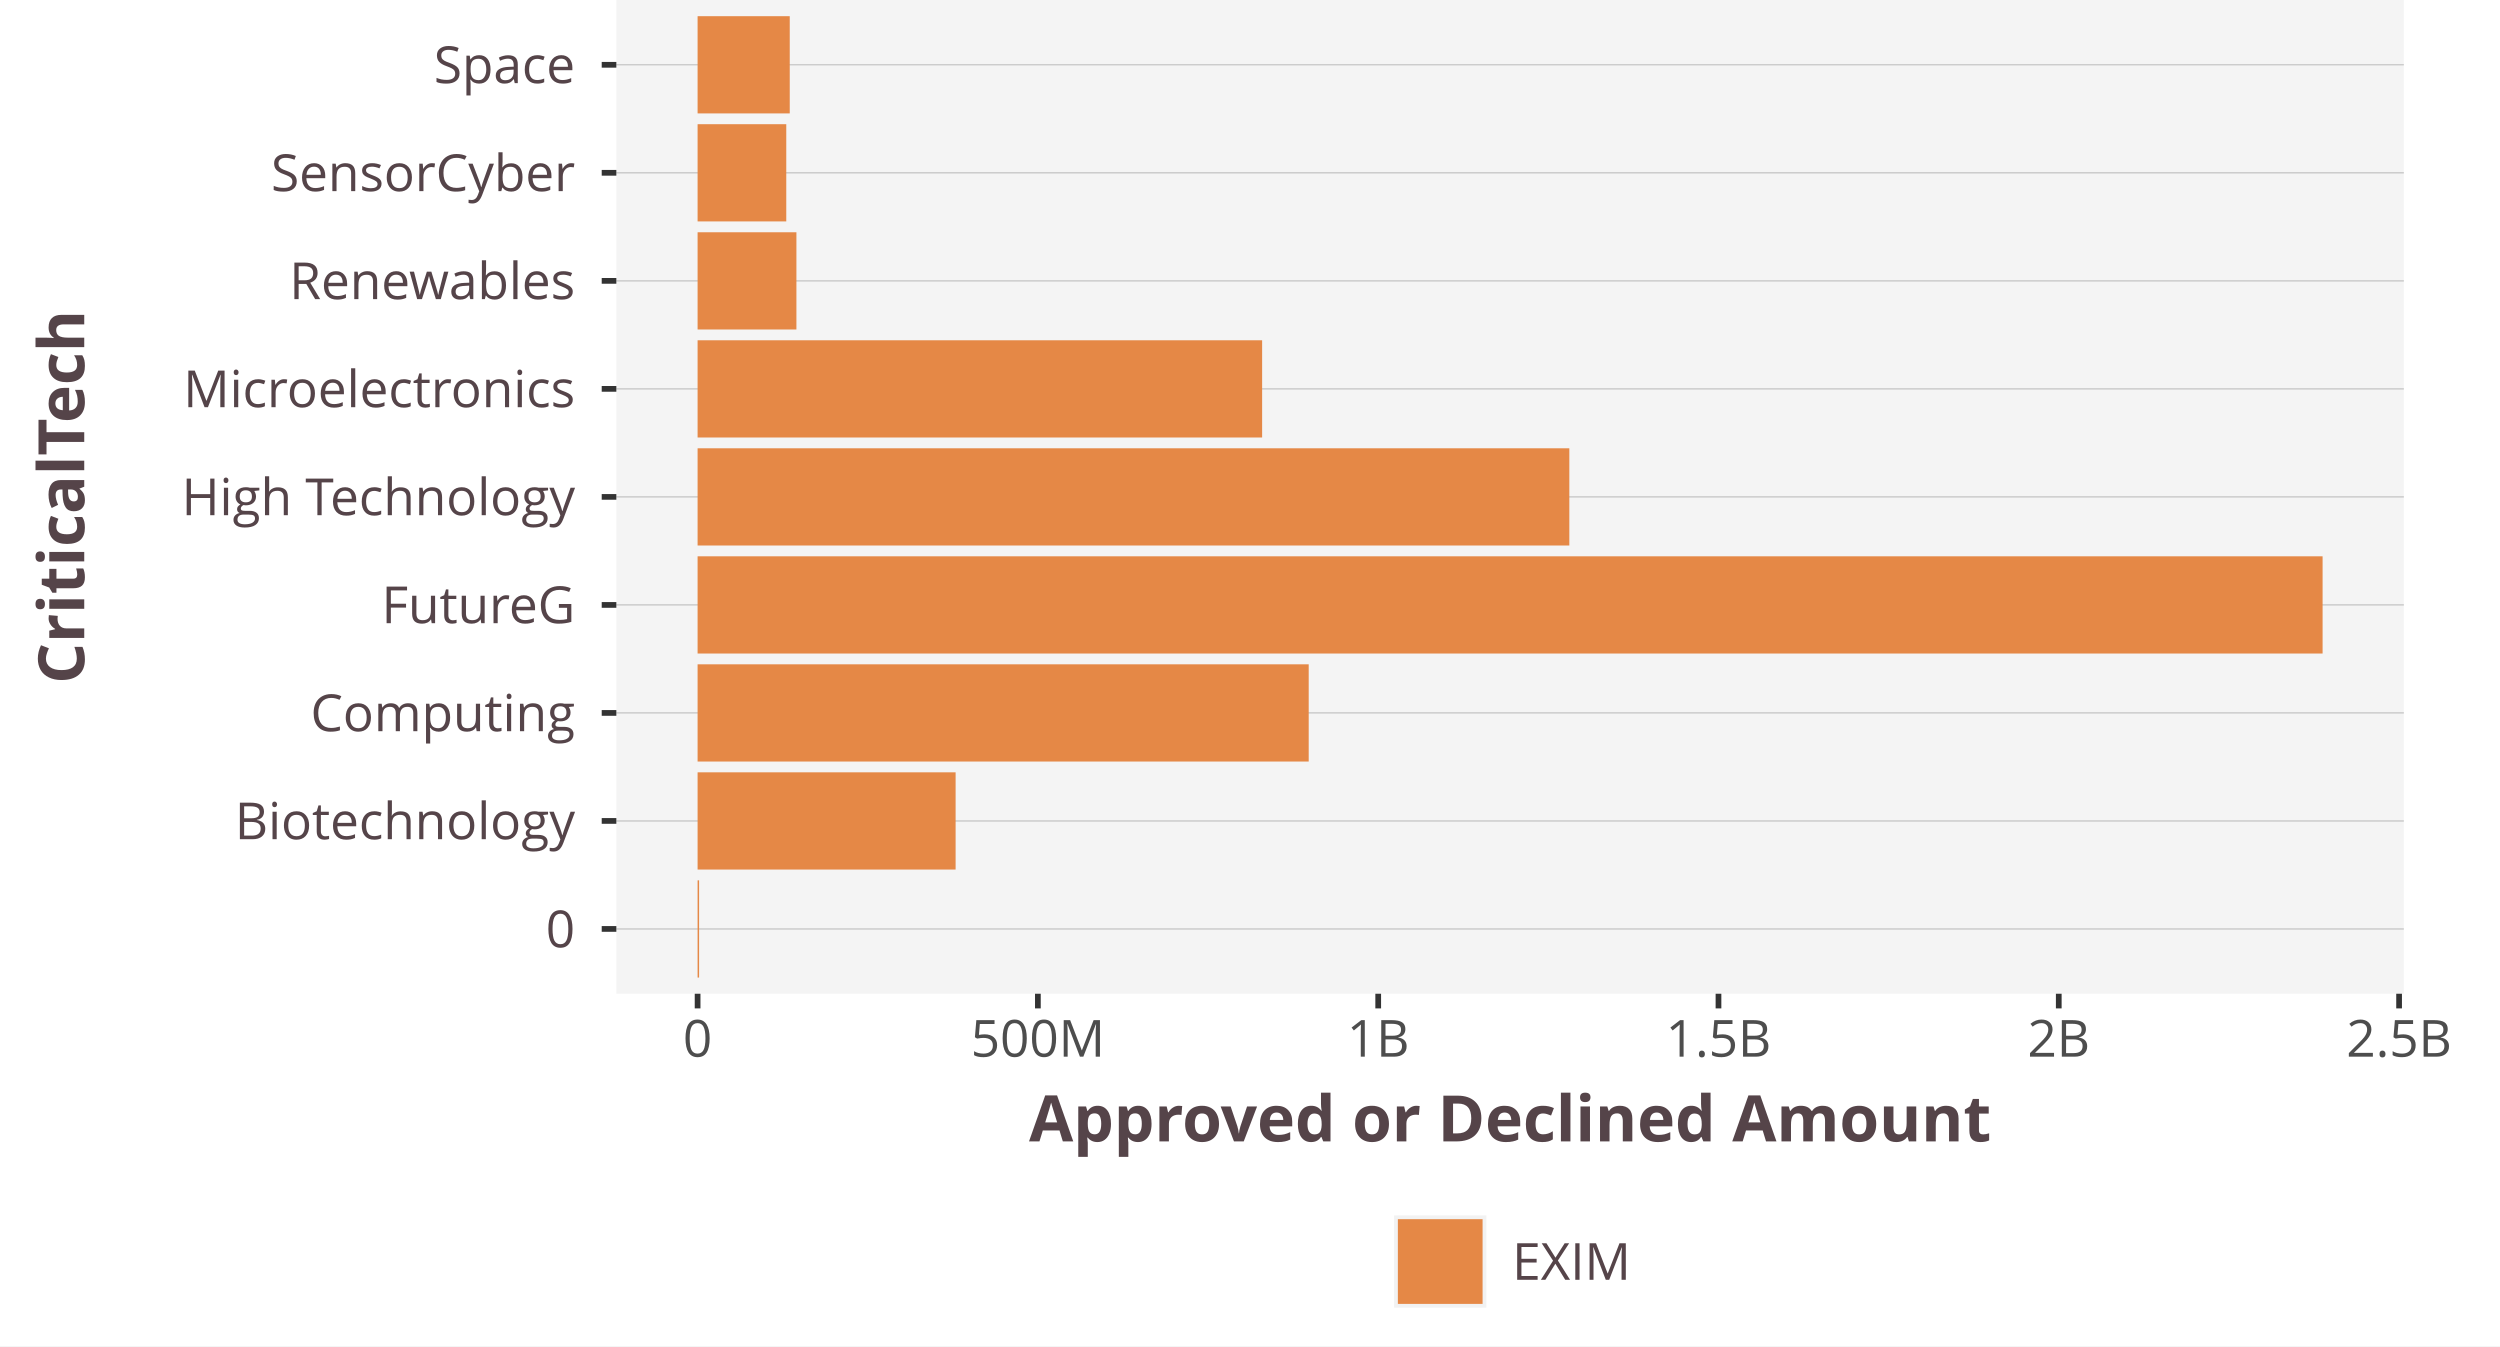
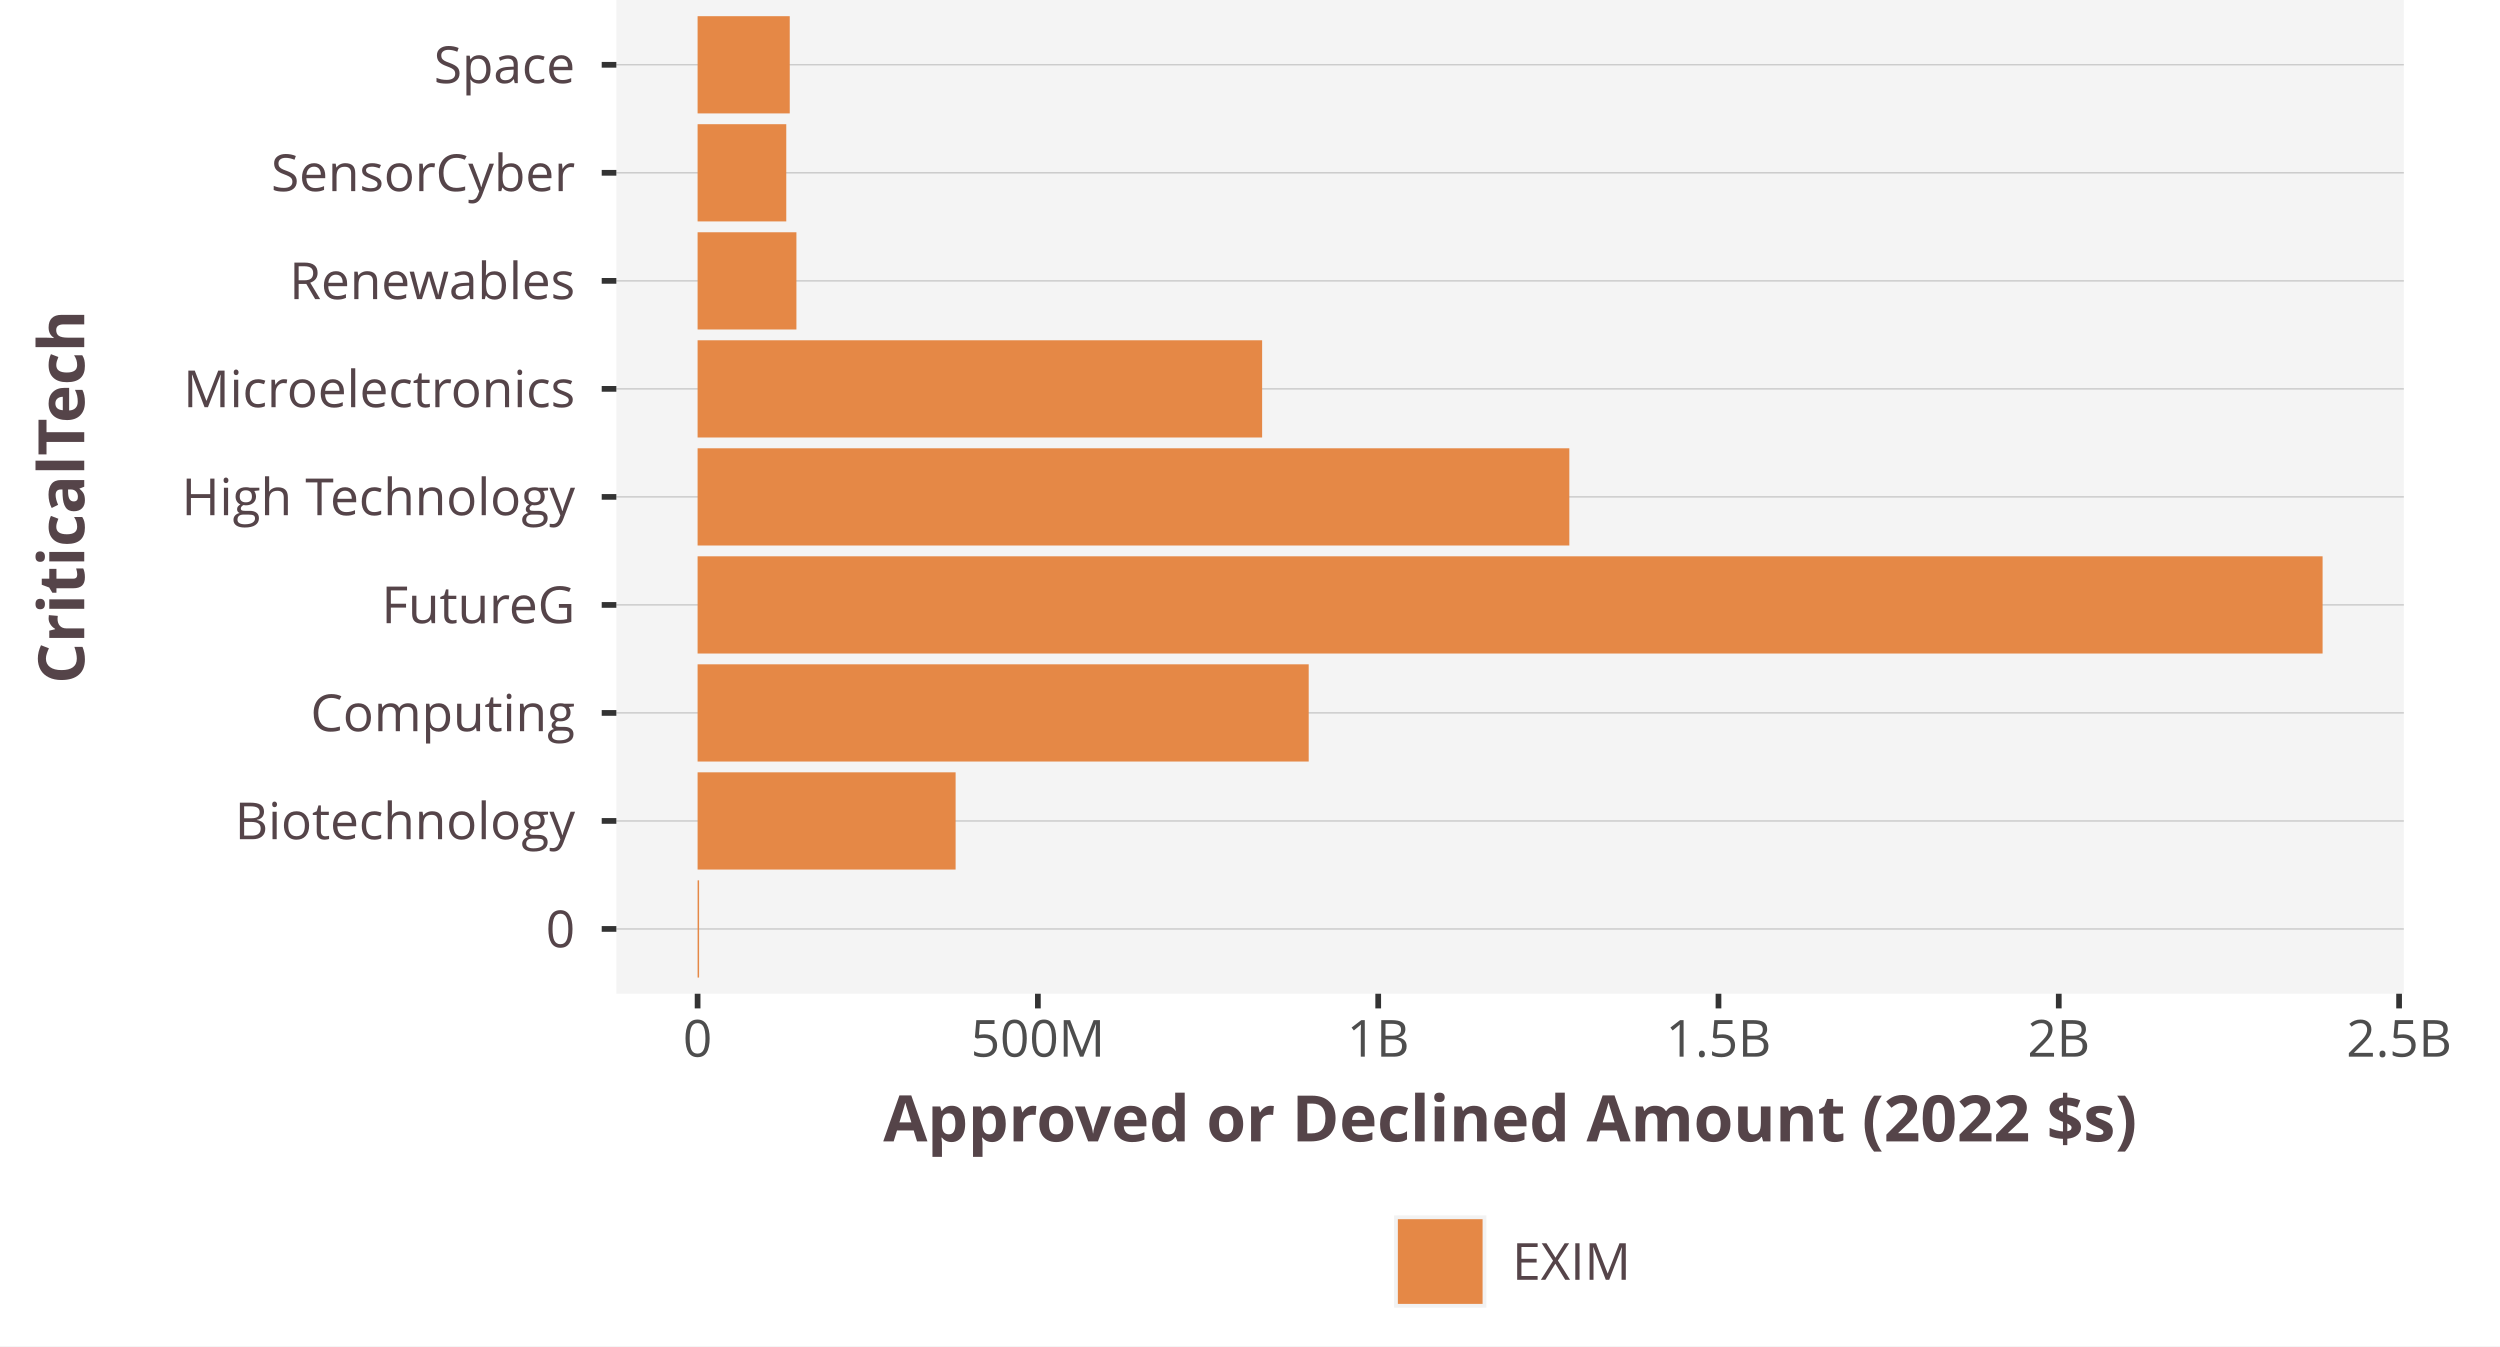
<svg xmlns="http://www.w3.org/2000/svg" class="svglite" width="468.00pt" height="252.00pt" viewBox="0 0 468.00 252.00">
  <defs>
    <style type="text/css">
    .svglite line, .svglite polyline, .svglite polygon, .svglite path, .svglite rect, .svglite circle {
      fill: none;
      stroke: #000000;
      stroke-linecap: round;
      stroke-linejoin: round;
      stroke-miterlimit: 10.00;
    }
    .svglite text {
      white-space: pre;
    }
  </style>
  </defs>
  <rect width="100%" height="100%" style="stroke: none; fill: #FFFFFF;" />
  <defs>
    <clipPath id="cpMC4wMHw0NjguMDB8MC4wMHwyNTIuMDA=">
      <rect x="0.00" y="0.00" width="468.00" height="252.00" />
    </clipPath>
  </defs>
  <g clip-path="url(#cpMC4wMHw0NjguMDB8MC4wMHwyNTIuMDA=)">
    <rect x="0.00" y="-0" width="468.00" height="252.00" style="stroke-width: 1.07; stroke: #FFFFFF; fill: #FFFFFF;" />
  </g>
  <defs>
    <clipPath id="cpMTE1LjM4fDQ1MC4wMHwwLjAwfDE4Ni4wMw==">
      <rect x="115.38" y="0.00" width="334.62" height="186.03" />
    </clipPath>
  </defs>
  <g clip-path="url(#cpMTE1LjM4fDQ1MC4wMHwwLjAwfDE4Ni4wMw==)">
    <rect x="115.38" y="0.00" width="334.62" height="186.03" style="stroke-width: 1.07; stroke: none; fill: #F4F4F4;" />
    <polyline points="115.38,173.90 450.00,173.90 " style="stroke-width: 0.21; stroke: #BEBEBE; stroke-linecap: butt;" />
    <polyline points="115.38,153.68 450.00,153.68 " style="stroke-width: 0.21; stroke: #BEBEBE; stroke-linecap: butt;" />
    <polyline points="115.38,133.46 450.00,133.46 " style="stroke-width: 0.21; stroke: #BEBEBE; stroke-linecap: butt;" />
    <polyline points="115.38,113.24 450.00,113.24 " style="stroke-width: 0.21; stroke: #BEBEBE; stroke-linecap: butt;" />
    <polyline points="115.38,93.02 450.00,93.02 " style="stroke-width: 0.21; stroke: #BEBEBE; stroke-linecap: butt;" />
    <polyline points="115.38,72.80 450.00,72.80 " style="stroke-width: 0.21; stroke: #BEBEBE; stroke-linecap: butt;" />
    <polyline points="115.38,52.58 450.00,52.58 " style="stroke-width: 0.21; stroke: #BEBEBE; stroke-linecap: butt;" />
    <polyline points="115.38,32.35 450.00,32.35 " style="stroke-width: 0.21; stroke: #BEBEBE; stroke-linecap: butt;" />
    <polyline points="115.38,12.13 450.00,12.13 " style="stroke-width: 0.21; stroke: #BEBEBE; stroke-linecap: butt;" />
    <rect x="130.59" y="144.58" width="48.30" height="18.20" style="stroke-width: 1.07; stroke: none; stroke-linecap: butt; stroke-linejoin: miter; fill: #E58846;" />
    <rect x="130.59" y="124.36" width="114.40" height="18.20" style="stroke-width: 1.07; stroke: none; stroke-linecap: butt; stroke-linejoin: miter; fill: #E58846;" />
    <rect x="130.59" y="104.14" width="304.20" height="18.20" style="stroke-width: 1.07; stroke: none; stroke-linecap: butt; stroke-linejoin: miter; fill: #E58846;" />
    <rect x="130.59" y="83.92" width="163.19" height="18.20" style="stroke-width: 1.07; stroke: none; stroke-linecap: butt; stroke-linejoin: miter; fill: #E58846;" />
    <rect x="130.59" y="63.70" width="105.68" height="18.20" style="stroke-width: 1.07; stroke: none; stroke-linecap: butt; stroke-linejoin: miter; fill: #E58846;" />
    <rect x="130.59" y="43.48" width="18.50" height="18.20" style="stroke-width: 1.07; stroke: none; stroke-linecap: butt; stroke-linejoin: miter; fill: #E58846;" />
    <rect x="130.59" y="23.25" width="16.60" height="18.20" style="stroke-width: 1.07; stroke: none; stroke-linecap: butt; stroke-linejoin: miter; fill: #E58846;" />
    <rect x="130.59" y="3.03" width="17.25" height="18.20" style="stroke-width: 1.07; stroke: none; stroke-linecap: butt; stroke-linejoin: miter; fill: #E58846;" />
    <rect x="130.59" y="164.80" width="0.28" height="18.20" style="stroke-width: 1.07; stroke: none; stroke-linecap: butt; stroke-linejoin: miter; fill: #E58846;" />
  </g>
  <g clip-path="url(#cpMC4wMHw0NjguMDB8MC4wMHwyNTIuMDA=)">
    <text x="107.66" y="177.33" text-anchor="end" style="font-size: 9.60px;fill: #554449; font-family: &quot;Open Sans&quot;;" textLength="5.49px" lengthAdjust="spacingAndGlyphs">0</text>
    <text x="107.66" y="157.10" text-anchor="end" style="font-size: 9.60px;fill: #554449; font-family: &quot;Open Sans&quot;;" textLength="63.50px" lengthAdjust="spacingAndGlyphs">Biotechnology</text>
    <text x="107.66" y="136.88" text-anchor="end" style="font-size: 9.60px;fill: #554449; font-family: &quot;Open Sans&quot;;" textLength="49.36px" lengthAdjust="spacingAndGlyphs">Computing</text>
    <text x="107.66" y="116.66" text-anchor="end" style="font-size: 9.60px;fill: #554449; font-family: &quot;Open Sans&quot;;" textLength="36.40px" lengthAdjust="spacingAndGlyphs">FutureG</text>
    <text x="107.66" y="96.44" text-anchor="end" style="font-size: 9.60px;fill: #554449; font-family: &quot;Open Sans&quot;;" textLength="74.06px" lengthAdjust="spacingAndGlyphs">High Technology</text>
    <text x="107.66" y="76.22" text-anchor="end" style="font-size: 9.60px;fill: #554449; font-family: &quot;Open Sans&quot;;" textLength="73.68px" lengthAdjust="spacingAndGlyphs">Microelectronics</text>
    <text x="107.66" y="56.00" text-anchor="end" style="font-size: 9.60px;fill: #554449; font-family: &quot;Open Sans&quot;;" textLength="53.58px" lengthAdjust="spacingAndGlyphs">Renewables</text>
    <text x="107.66" y="35.78" text-anchor="end" style="font-size: 9.60px;fill: #554449; font-family: &quot;Open Sans&quot;;" textLength="56.79px" lengthAdjust="spacingAndGlyphs">SensorCyber</text>
    <text x="107.66" y="15.56" text-anchor="end" style="font-size: 9.60px;fill: #554449; font-family: &quot;Open Sans&quot;;" textLength="26.43px" lengthAdjust="spacingAndGlyphs">Space</text>
    <polyline points="112.64,173.90 115.38,173.90 " style="stroke-width: 1.07; stroke: #333333; stroke-linecap: butt;" />
    <polyline points="112.64,153.68 115.38,153.68 " style="stroke-width: 1.07; stroke: #333333; stroke-linecap: butt;" />
    <polyline points="112.64,133.46 115.38,133.46 " style="stroke-width: 1.07; stroke: #333333; stroke-linecap: butt;" />
    <polyline points="112.64,113.24 115.38,113.24 " style="stroke-width: 1.07; stroke: #333333; stroke-linecap: butt;" />
    <polyline points="112.64,93.02 115.38,93.02 " style="stroke-width: 1.07; stroke: #333333; stroke-linecap: butt;" />
    <polyline points="112.64,72.80 115.38,72.80 " style="stroke-width: 1.07; stroke: #333333; stroke-linecap: butt;" />
    <polyline points="112.64,52.58 115.38,52.58 " style="stroke-width: 1.07; stroke: #333333; stroke-linecap: butt;" />
    <polyline points="112.64,32.35 115.38,32.35 " style="stroke-width: 1.07; stroke: #333333; stroke-linecap: butt;" />
    <polyline points="112.64,12.13 115.38,12.13 " style="stroke-width: 1.07; stroke: #333333; stroke-linecap: butt;" />
    <polyline points="130.59,188.77 130.59,186.03 " style="stroke-width: 1.07; stroke: #333333; stroke-linecap: butt;" />
    <polyline points="194.29,188.77 194.29,186.03 " style="stroke-width: 1.07; stroke: #333333; stroke-linecap: butt;" />
    <polyline points="258.00,188.77 258.00,186.03 " style="stroke-width: 1.07; stroke: #333333; stroke-linecap: butt;" />
    <polyline points="321.70,188.77 321.70,186.03 " style="stroke-width: 1.07; stroke: #333333; stroke-linecap: butt;" />
    <polyline points="385.40,188.77 385.40,186.03 " style="stroke-width: 1.07; stroke: #333333; stroke-linecap: butt;" />
    <polyline points="449.11,188.77 449.11,186.03 " style="stroke-width: 1.07; stroke: #333333; stroke-linecap: butt;" />
    <text x="130.59" y="197.81" text-anchor="middle" style="font-size: 9.60px;fill: #4D4D4D; font-family: &quot;Open Sans&quot;;" textLength="5.49px" lengthAdjust="spacingAndGlyphs">0</text>
    <text x="194.29" y="197.81" text-anchor="middle" style="font-size: 9.60px;fill: #4D4D4D; font-family: &quot;Open Sans&quot;;" textLength="25.08px" lengthAdjust="spacingAndGlyphs">500M</text>
    <text x="258.00" y="197.81" text-anchor="middle" style="font-size: 9.60px;fill: #4D4D4D; font-family: &quot;Open Sans&quot;;" textLength="11.68px" lengthAdjust="spacingAndGlyphs">1B</text>
    <text x="321.70" y="197.81" text-anchor="middle" style="font-size: 9.60px;fill: #4D4D4D; font-family: &quot;Open Sans&quot;;" textLength="19.68px" lengthAdjust="spacingAndGlyphs">1.5B</text>
    <text x="385.40" y="197.81" text-anchor="middle" style="font-size: 9.60px;fill: #4D4D4D; font-family: &quot;Open Sans&quot;;" textLength="11.68px" lengthAdjust="spacingAndGlyphs">2B</text>
    <text x="449.11" y="197.81" text-anchor="middle" style="font-size: 9.60px;fill: #4D4D4D; font-family: &quot;Open Sans&quot;;" textLength="19.68px" lengthAdjust="spacingAndGlyphs">2.5B</text>
-     <text x="282.69" y="213.67" text-anchor="middle" style="font-size: 12.00px; font-weight: bold;fill: #554449; font-family: &quot;Open Sans&quot;;" textLength="180.65px" lengthAdjust="spacingAndGlyphs">Approved or Declined Amount</text>
+     <text x="282.69" y="213.67" text-anchor="middle" style="font-size: 12.00px; font-weight: bold;fill: #554449; font-family: &quot;Open Sans&quot;;" textLength="235.30px" lengthAdjust="spacingAndGlyphs">Approved or Declined Amount (2022 $s)</text>
    <text transform="translate(15.77,93.02) rotate(-90)" text-anchor="middle" style="font-size: 12.00px; font-weight: bold;fill: #554449; font-family: &quot;Open Sans&quot;;" textLength="70.83px" lengthAdjust="spacingAndGlyphs">CriticalTech</text>
    <rect x="258.14" y="227.52" width="49.10" height="17.28" style="stroke-width: 1.07; stroke: none; fill: #FFFFFF;" />
    <rect x="260.97" y="227.52" width="17.28" height="17.28" style="stroke-width: 1.07; stroke: none; fill: #F2F2F2;" />
    <rect x="261.68" y="228.23" width="15.86" height="15.86" style="stroke-width: 1.07; stroke: none; stroke-linecap: butt; stroke-linejoin: miter; fill: #E58846;" />
    <text x="283.08" y="239.58" style="font-size: 9.60px;fill: #554449; font-family: &quot;Open Sans&quot;;" textLength="22.17px" lengthAdjust="spacingAndGlyphs">EXIM</text>
  </g>
</svg>
